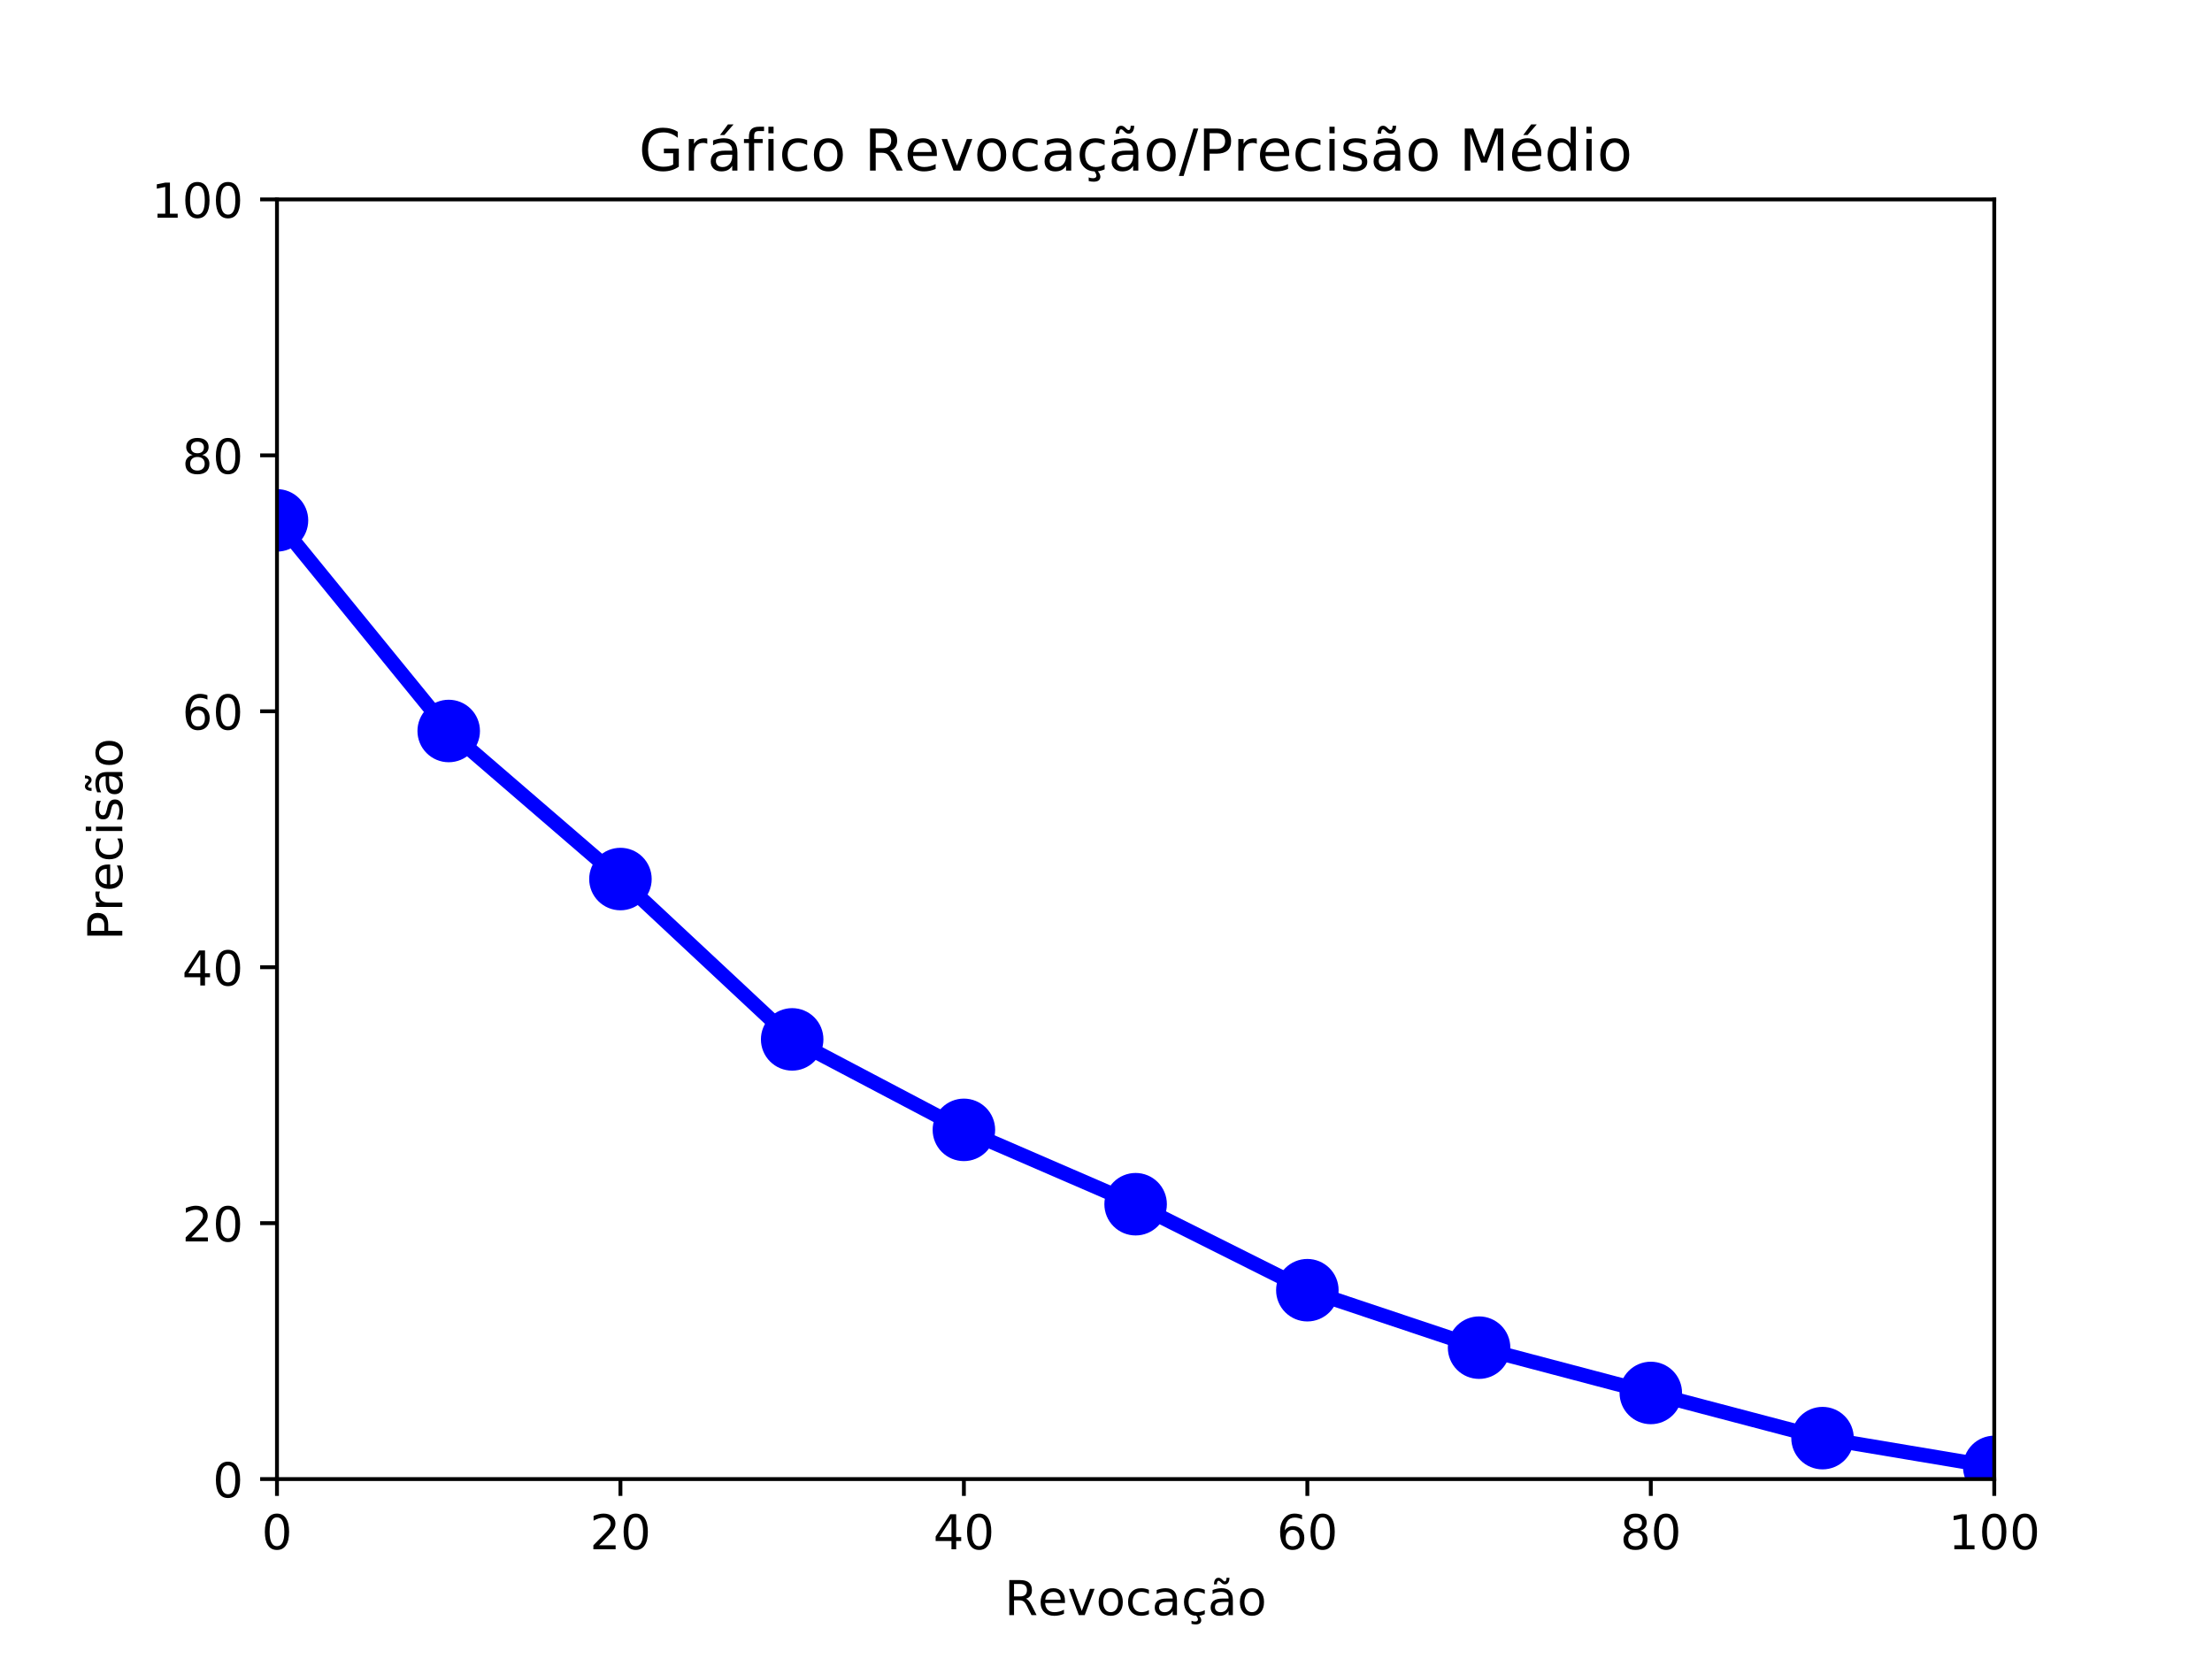
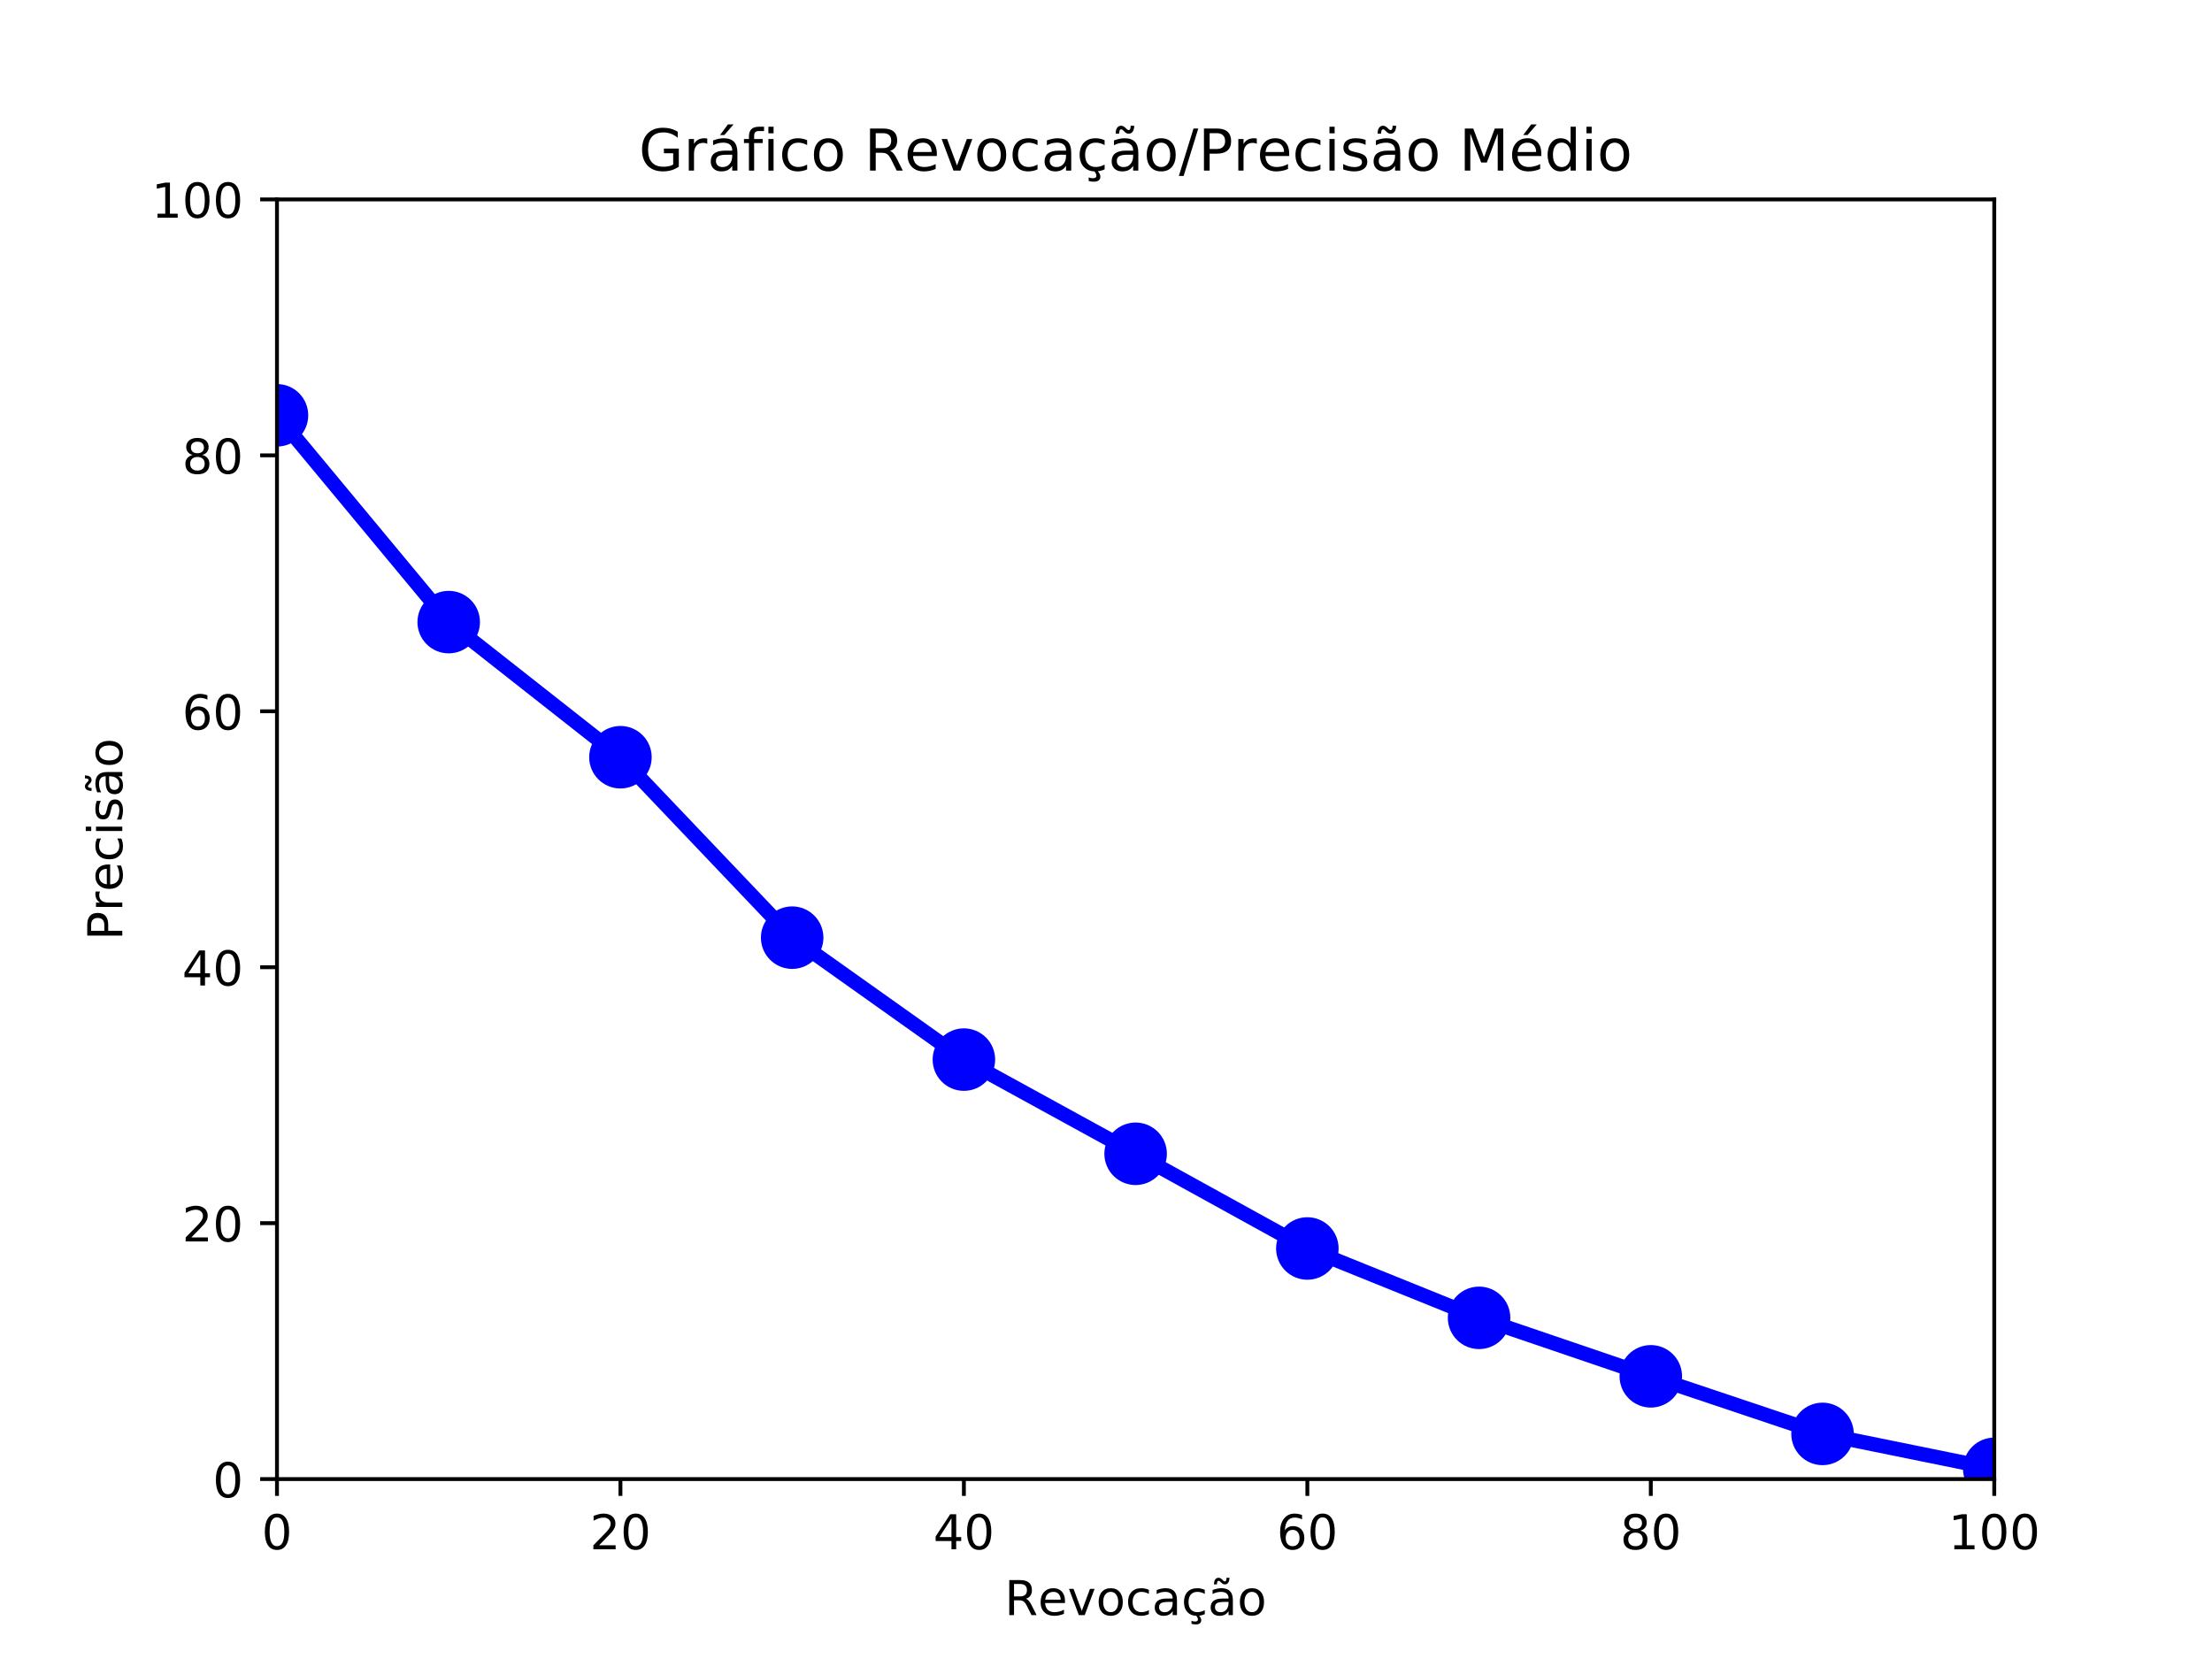
<svg xmlns="http://www.w3.org/2000/svg" xmlns:xlink="http://www.w3.org/1999/xlink" height="345pt" version="1.1" viewBox="0 0 460 345" width="460pt">
  <defs>
    <style type="text/css">
*{stroke-linecap:butt;stroke-linejoin:round;}
  </style>
  </defs>
  <g id="figure_1">
    <g id="patch_1">
      <path d="M 0 345.6  L 460.8 345.6  L 460.8 0  L 0 0  z " style="fill:#ffffff;" />
    </g>
    <g id="axes_1">
      <g id="patch_2">
        <path d="M 57.6 307.584  L 414.72 307.584  L 414.72 41.472  L 57.6 41.472  z " style="fill:#ffffff;" />
      </g>
      <g id="matplotlib.axis_1">
        <g id="xtick_1">
          <g id="line2d_1">
            <defs>
-               <path d="M 0 0  L 0 3.5  " id="m3cf147c934" style="stroke:#000000;stroke-width:0.8;" />
-             </defs>
-             <g>
-               <use style="stroke:#000000;stroke-width:0.8;" x="57.6" xlink:href="#m3cf147c934" y="307.584" />
+               <path d="M 0 0  L 0 3.5  " id="mc72043e629" style="stroke:#000000;stroke-width:0.8;" />
+             </defs>
+             <g>
+               <use style="stroke:#000000;stroke-width:0.8;" x="57.6" xlink:href="#mc72043e629" y="307.584" />
            </g>
          </g>
          <g id="text_1">
            <defs>
              <path d="M 31.781 66.406  Q 24.172 66.406 20.328 58.906  Q 16.5 51.422 16.5 36.375  Q 16.5 21.391 20.328 13.891  Q 24.172 6.391 31.781 6.391  Q 39.453 6.391 43.281 13.891  Q 47.125 21.391 47.125 36.375  Q 47.125 51.422 43.281 58.906  Q 39.453 66.406 31.781 66.406  z M 31.781 74.219  Q 44.047 74.219 50.516 64.516  Q 56.984 54.828 56.984 36.375  Q 56.984 17.969 50.516 8.266  Q 44.047 -1.422 31.781 -1.422  Q 19.531 -1.422 13.062 8.266  Q 6.594 17.969 6.594 36.375  Q 6.594 54.828 13.062 64.516  Q 19.531 74.219 31.781 74.219  z " id="DejaVuSans-30" />
            </defs>
            <g transform="translate(54.41875 322.1824)scale(0.1 -0.1)">
              <use xlink:href="#DejaVuSans-30" />
            </g>
          </g>
        </g>
        <g id="xtick_2">
          <g id="line2d_2">
            <g>
-               <use style="stroke:#000000;stroke-width:0.8;" x="129.024" xlink:href="#m3cf147c934" y="307.584" />
+               <use style="stroke:#000000;stroke-width:0.8;" x="129.024" xlink:href="#mc72043e629" y="307.584" />
            </g>
          </g>
          <g id="text_2">
            <defs>
              <path d="M 19.188 8.297  L 53.609 8.297  L 53.609 0  L 7.328 0  L 7.328 8.297  Q 12.938 14.109 22.625 23.891  Q 32.328 33.688 34.812 36.531  Q 39.547 41.844 41.422 45.531  Q 43.312 49.219 43.312 52.781  Q 43.312 58.594 39.234 62.25  Q 35.156 65.922 28.609 65.922  Q 23.969 65.922 18.812 64.312  Q 13.672 62.703 7.812 59.422  L 7.812 69.391  Q 13.766 71.781 18.938 73  Q 24.125 74.219 28.422 74.219  Q 39.75 74.219 46.484 68.547  Q 53.219 62.891 53.219 53.422  Q 53.219 48.922 51.531 44.891  Q 49.859 40.875 45.406 35.406  Q 44.188 33.984 37.641 27.219  Q 31.109 20.453 19.188 8.297  z " id="DejaVuSans-32" />
            </defs>
            <g transform="translate(122.6615 322.1824)scale(0.1 -0.1)">
              <use xlink:href="#DejaVuSans-32" />
              <use x="63.623" xlink:href="#DejaVuSans-30" />
            </g>
          </g>
        </g>
        <g id="xtick_3">
          <g id="line2d_3">
            <g>
-               <use style="stroke:#000000;stroke-width:0.8;" x="200.448" xlink:href="#m3cf147c934" y="307.584" />
+               <use style="stroke:#000000;stroke-width:0.8;" x="200.448" xlink:href="#mc72043e629" y="307.584" />
            </g>
          </g>
          <g id="text_3">
            <defs>
              <path d="M 37.797 64.312  L 12.891 25.391  L 37.797 25.391  z M 35.203 72.906  L 47.609 72.906  L 47.609 25.391  L 58.016 25.391  L 58.016 17.188  L 47.609 17.188  L 47.609 0  L 37.797 0  L 37.797 17.188  L 4.891 17.188  L 4.891 26.703  z " id="DejaVuSans-34" />
            </defs>
            <g transform="translate(194.0855 322.1824)scale(0.1 -0.1)">
              <use xlink:href="#DejaVuSans-34" />
              <use x="63.623" xlink:href="#DejaVuSans-30" />
            </g>
          </g>
        </g>
        <g id="xtick_4">
          <g id="line2d_4">
            <g>
-               <use style="stroke:#000000;stroke-width:0.8;" x="271.872" xlink:href="#m3cf147c934" y="307.584" />
+               <use style="stroke:#000000;stroke-width:0.8;" x="271.872" xlink:href="#mc72043e629" y="307.584" />
            </g>
          </g>
          <g id="text_4">
            <defs>
              <path d="M 33.016 40.375  Q 26.375 40.375 22.484 35.828  Q 18.609 31.297 18.609 23.391  Q 18.609 15.531 22.484 10.953  Q 26.375 6.391 33.016 6.391  Q 39.656 6.391 43.531 10.953  Q 47.406 15.531 47.406 23.391  Q 47.406 31.297 43.531 35.828  Q 39.656 40.375 33.016 40.375  z M 52.594 71.297  L 52.594 62.312  Q 48.875 64.062 45.094 64.984  Q 41.312 65.922 37.594 65.922  Q 27.828 65.922 22.672 59.328  Q 17.531 52.734 16.797 39.406  Q 19.672 43.656 24.016 45.922  Q 28.375 48.188 33.594 48.188  Q 44.578 48.188 50.953 41.516  Q 57.328 34.859 57.328 23.391  Q 57.328 12.156 50.688 5.359  Q 44.047 -1.422 33.016 -1.422  Q 20.359 -1.422 13.672 8.266  Q 6.984 17.969 6.984 36.375  Q 6.984 53.656 15.188 63.938  Q 23.391 74.219 37.203 74.219  Q 40.922 74.219 44.703 73.484  Q 48.484 72.75 52.594 71.297  z " id="DejaVuSans-36" />
            </defs>
            <g transform="translate(265.5095 322.1824)scale(0.1 -0.1)">
              <use xlink:href="#DejaVuSans-36" />
              <use x="63.623" xlink:href="#DejaVuSans-30" />
            </g>
          </g>
        </g>
        <g id="xtick_5">
          <g id="line2d_5">
            <g>
-               <use style="stroke:#000000;stroke-width:0.8;" x="343.296" xlink:href="#m3cf147c934" y="307.584" />
+               <use style="stroke:#000000;stroke-width:0.8;" x="343.296" xlink:href="#mc72043e629" y="307.584" />
            </g>
          </g>
          <g id="text_5">
            <defs>
              <path d="M 31.781 34.625  Q 24.75 34.625 20.719 30.859  Q 16.703 27.094 16.703 20.516  Q 16.703 13.922 20.719 10.156  Q 24.75 6.391 31.781 6.391  Q 38.812 6.391 42.859 10.172  Q 46.922 13.969 46.922 20.516  Q 46.922 27.094 42.891 30.859  Q 38.875 34.625 31.781 34.625  z M 21.922 38.812  Q 15.578 40.375 12.031 44.719  Q 8.5 49.078 8.5 55.328  Q 8.5 64.062 14.719 69.141  Q 20.953 74.219 31.781 74.219  Q 42.672 74.219 48.875 69.141  Q 55.078 64.062 55.078 55.328  Q 55.078 49.078 51.531 44.719  Q 48 40.375 41.703 38.812  Q 48.828 37.156 52.797 32.312  Q 56.781 27.484 56.781 20.516  Q 56.781 9.906 50.312 4.234  Q 43.844 -1.422 31.781 -1.422  Q 19.734 -1.422 13.25 4.234  Q 6.781 9.906 6.781 20.516  Q 6.781 27.484 10.781 32.312  Q 14.797 37.156 21.922 38.812  z M 18.312 54.391  Q 18.312 48.734 21.844 45.562  Q 25.391 42.391 31.781 42.391  Q 38.141 42.391 41.719 45.562  Q 45.312 48.734 45.312 54.391  Q 45.312 60.062 41.719 63.234  Q 38.141 66.406 31.781 66.406  Q 25.391 66.406 21.844 63.234  Q 18.312 60.062 18.312 54.391  z " id="DejaVuSans-38" />
            </defs>
            <g transform="translate(336.9335 322.1824)scale(0.1 -0.1)">
              <use xlink:href="#DejaVuSans-38" />
              <use x="63.623" xlink:href="#DejaVuSans-30" />
            </g>
          </g>
        </g>
        <g id="xtick_6">
          <g id="line2d_6">
            <g>
-               <use style="stroke:#000000;stroke-width:0.8;" x="414.72" xlink:href="#m3cf147c934" y="307.584" />
+               <use style="stroke:#000000;stroke-width:0.8;" x="414.72" xlink:href="#mc72043e629" y="307.584" />
            </g>
          </g>
          <g id="text_6">
            <defs>
              <path d="M 12.406 8.297  L 28.516 8.297  L 28.516 63.922  L 10.984 60.406  L 10.984 69.391  L 28.422 72.906  L 38.281 72.906  L 38.281 8.297  L 54.391 8.297  L 54.391 0  L 12.406 0  z " id="DejaVuSans-31" />
            </defs>
            <g transform="translate(405.1762 322.1824)scale(0.1 -0.1)">
              <use xlink:href="#DejaVuSans-31" />
              <use x="63.623" xlink:href="#DejaVuSans-30" />
              <use x="127.246" xlink:href="#DejaVuSans-30" />
            </g>
          </g>
        </g>
        <g id="text_7">
          <defs>
            <path d="M 44.391 34.188  Q 47.562 33.109 50.562 29.594  Q 53.562 26.078 56.594 19.922  L 66.609 0  L 56 0  L 46.688 18.703  Q 43.062 26.031 39.672 28.422  Q 36.281 30.812 30.422 30.812  L 19.672 30.812  L 19.672 0  L 9.812 0  L 9.812 72.906  L 32.078 72.906  Q 44.578 72.906 50.734 67.672  Q 56.891 62.453 56.891 51.906  Q 56.891 45.016 53.688 40.469  Q 50.484 35.938 44.391 34.188  z M 19.672 64.797  L 19.672 38.922  L 32.078 38.922  Q 39.203 38.922 42.844 42.219  Q 46.484 45.516 46.484 51.906  Q 46.484 58.297 42.844 61.547  Q 39.203 64.797 32.078 64.797  z " id="DejaVuSans-52" />
            <path d="M 56.203 29.594  L 56.203 25.203  L 14.891 25.203  Q 15.484 15.922 20.484 11.062  Q 25.484 6.203 34.422 6.203  Q 39.594 6.203 44.453 7.469  Q 49.312 8.734 54.109 11.281  L 54.109 2.781  Q 49.266 0.734 44.188 -0.344  Q 39.109 -1.422 33.891 -1.422  Q 20.797 -1.422 13.156 6.188  Q 5.516 13.812 5.516 26.812  Q 5.516 40.234 12.766 48.109  Q 20.016 56 32.328 56  Q 43.359 56 49.781 48.891  Q 56.203 41.797 56.203 29.594  z M 47.219 32.234  Q 47.125 39.594 43.094 43.984  Q 39.062 48.391 32.422 48.391  Q 24.906 48.391 20.391 44.141  Q 15.875 39.891 15.188 32.172  z " id="DejaVuSans-65" />
            <path d="M 2.984 54.688  L 12.5 54.688  L 29.594 8.797  L 46.688 54.688  L 56.203 54.688  L 35.688 0  L 23.484 0  z " id="DejaVuSans-76" />
            <path d="M 30.609 48.391  Q 23.391 48.391 19.188 42.75  Q 14.984 37.109 14.984 27.297  Q 14.984 17.484 19.156 11.844  Q 23.344 6.203 30.609 6.203  Q 37.797 6.203 41.984 11.859  Q 46.188 17.531 46.188 27.297  Q 46.188 37.016 41.984 42.703  Q 37.797 48.391 30.609 48.391  z M 30.609 56  Q 42.328 56 49.016 48.375  Q 55.719 40.766 55.719 27.297  Q 55.719 13.875 49.016 6.219  Q 42.328 -1.422 30.609 -1.422  Q 18.844 -1.422 12.172 6.219  Q 5.516 13.875 5.516 27.297  Q 5.516 40.766 12.172 48.375  Q 18.844 56 30.609 56  z " id="DejaVuSans-6f" />
            <path d="M 48.781 52.594  L 48.781 44.188  Q 44.969 46.297 41.141 47.344  Q 37.312 48.391 33.406 48.391  Q 24.656 48.391 19.812 42.844  Q 14.984 37.312 14.984 27.297  Q 14.984 17.281 19.812 11.734  Q 24.656 6.203 33.406 6.203  Q 37.312 6.203 41.141 7.25  Q 44.969 8.297 48.781 10.406  L 48.781 2.094  Q 45.016 0.344 40.984 -0.531  Q 36.969 -1.422 32.422 -1.422  Q 20.062 -1.422 12.781 6.344  Q 5.516 14.109 5.516 27.297  Q 5.516 40.672 12.859 48.328  Q 20.219 56 33.016 56  Q 37.156 56 41.109 55.141  Q 45.062 54.297 48.781 52.594  z " id="DejaVuSans-63" />
            <path d="M 34.281 27.484  Q 23.391 27.484 19.188 25  Q 14.984 22.516 14.984 16.5  Q 14.984 11.719 18.141 8.906  Q 21.297 6.109 26.703 6.109  Q 34.188 6.109 38.703 11.406  Q 43.219 16.703 43.219 25.484  L 43.219 27.484  z M 52.203 31.203  L 52.203 0  L 43.219 0  L 43.219 8.297  Q 40.141 3.328 35.547 0.953  Q 30.953 -1.422 24.312 -1.422  Q 15.922 -1.422 10.953 3.297  Q 6 8.016 6 15.922  Q 6 25.141 12.172 29.828  Q 18.359 34.516 30.609 34.516  L 43.219 34.516  L 43.219 35.406  Q 43.219 41.609 39.141 45  Q 35.062 48.391 27.688 48.391  Q 23 48.391 18.547 47.266  Q 14.109 46.141 10.016 43.891  L 10.016 52.203  Q 14.938 54.109 19.578 55.047  Q 24.219 56 28.609 56  Q 40.484 56 46.344 49.844  Q 52.203 43.703 52.203 31.203  z " id="DejaVuSans-61" />
            <path d="M 48.781 52.594  L 48.781 44.188  Q 44.969 46.297 41.141 47.344  Q 37.312 48.391 33.406 48.391  Q 24.656 48.391 19.812 42.844  Q 14.984 37.312 14.984 27.297  Q 14.984 17.281 19.812 11.734  Q 24.656 6.203 33.406 6.203  Q 37.312 6.203 41.141 7.25  Q 44.969 8.297 48.781 10.406  L 48.781 2.094  Q 45.016 0.344 40.984 -0.531  Q 36.969 -1.422 32.422 -1.422  Q 20.062 -1.422 12.781 6.344  Q 5.516 14.109 5.516 27.297  Q 5.516 40.672 12.859 48.328  Q 20.219 56 33.016 56  Q 37.156 56 41.109 55.141  Q 45.062 54.297 48.781 52.594  z M 36.109 0  Q 38.781 -3.031 40.094 -5.594  Q 41.422 -8.156 41.422 -10.5  Q 41.422 -14.844 38.484 -17.062  Q 35.562 -19.281 29.797 -19.281  Q 27.562 -19.281 25.438 -18.984  Q 23.312 -18.703 21.203 -18.109  L 21.203 -11.719  Q 22.875 -12.547 24.672 -12.906  Q 26.484 -13.281 28.781 -13.281  Q 31.656 -13.281 33.125 -12.109  Q 34.594 -10.938 34.594 -8.688  Q 34.594 -7.234 33.531 -5.109  Q 32.484 -2.984 30.297 0  z " id="DejaVuSans-e7" />
            <path d="M 34.281 27.484  Q 23.391 27.484 19.188 25  Q 14.984 22.516 14.984 16.5  Q 14.984 11.719 18.141 8.906  Q 21.297 6.109 26.703 6.109  Q 34.188 6.109 38.703 11.406  Q 43.219 16.703 43.219 25.484  L 43.219 27.484  z M 52.203 31.203  L 52.203 0  L 43.219 0  L 43.219 8.297  Q 40.141 3.328 35.547 0.953  Q 30.953 -1.422 24.312 -1.422  Q 15.922 -1.422 10.953 3.297  Q 6 8.016 6 15.922  Q 6 25.141 12.172 29.828  Q 18.359 34.516 30.609 34.516  L 43.219 34.516  L 43.219 35.406  Q 43.219 41.609 39.141 45  Q 35.062 48.391 27.688 48.391  Q 23 48.391 18.547 47.266  Q 14.109 46.141 10.016 43.891  L 10.016 52.203  Q 14.938 54.109 19.578 55.047  Q 24.219 56 28.609 56  Q 40.484 56 46.344 49.844  Q 52.203 43.703 52.203 31.203  z M 28.812 66.891  L 26.016 69.578  Q 24.953 70.562 24.141 71.016  Q 23.344 71.484 22.703 71.484  Q 20.844 71.484 19.969 69.703  Q 19.094 67.922 18.984 63.922  L 12.891 63.922  Q 12.984 70.516 15.469 74.094  Q 17.969 77.688 22.406 77.688  Q 24.266 77.688 25.828 77  Q 27.391 76.312 29.203 74.703  L 31.984 72.016  Q 33.047 71.047 33.859 70.578  Q 34.672 70.125 35.297 70.125  Q 37.156 70.125 38.031 71.906  Q 38.906 73.688 39.016 77.688  L 45.109 77.688  Q 45.016 71.094 42.516 67.5  Q 40.031 63.922 35.594 63.922  Q 33.734 63.922 32.172 64.594  Q 30.609 65.281 28.812 66.891  z " id="DejaVuSans-e3" />
          </defs>
          <g transform="translate(208.9077 335.8793)scale(0.1 -0.1)">
            <use xlink:href="#DejaVuSans-52" />
            <use x="69.42" xlink:href="#DejaVuSans-65" />
            <use x="130.943" xlink:href="#DejaVuSans-76" />
            <use x="190.123" xlink:href="#DejaVuSans-6f" />
            <use x="251.305" xlink:href="#DejaVuSans-63" />
            <use x="306.285" xlink:href="#DejaVuSans-61" />
            <use x="367.564" xlink:href="#DejaVuSans-e7" />
            <use x="422.545" xlink:href="#DejaVuSans-e3" />
            <use x="483.824" xlink:href="#DejaVuSans-6f" />
          </g>
        </g>
      </g>
      <g id="matplotlib.axis_2">
        <g id="ytick_1">
          <g id="line2d_7">
            <defs>
-               <path d="M 0 0  L -3.5 0  " id="mdb58ca5672" style="stroke:#000000;stroke-width:0.8;" />
-             </defs>
-             <g>
-               <use style="stroke:#000000;stroke-width:0.8;" x="57.6" xlink:href="#mdb58ca5672" y="307.584" />
+               <path d="M 0 0  L -3.5 0  " id="mdaf1bb8925" style="stroke:#000000;stroke-width:0.8;" />
+             </defs>
+             <g>
+               <use style="stroke:#000000;stroke-width:0.8;" x="57.6" xlink:href="#mdaf1bb8925" y="307.584" />
            </g>
          </g>
          <g id="text_8">
            <g transform="translate(44.2375 311.3832)scale(0.1 -0.1)">
              <use xlink:href="#DejaVuSans-30" />
            </g>
          </g>
        </g>
        <g id="ytick_2">
          <g id="line2d_8">
            <g>
-               <use style="stroke:#000000;stroke-width:0.8;" x="57.6" xlink:href="#mdb58ca5672" y="254.362" />
+               <use style="stroke:#000000;stroke-width:0.8;" x="57.6" xlink:href="#mdaf1bb8925" y="254.362" />
            </g>
          </g>
          <g id="text_9">
            <g transform="translate(37.875 258.1608)scale(0.1 -0.1)">
              <use xlink:href="#DejaVuSans-32" />
              <use x="63.623" xlink:href="#DejaVuSans-30" />
            </g>
          </g>
        </g>
        <g id="ytick_3">
          <g id="line2d_9">
            <g>
-               <use style="stroke:#000000;stroke-width:0.8;" x="57.6" xlink:href="#mdb58ca5672" y="201.139" />
+               <use style="stroke:#000000;stroke-width:0.8;" x="57.6" xlink:href="#mdaf1bb8925" y="201.139" />
            </g>
          </g>
          <g id="text_10">
            <g transform="translate(37.875 204.9384)scale(0.1 -0.1)">
              <use xlink:href="#DejaVuSans-34" />
              <use x="63.623" xlink:href="#DejaVuSans-30" />
            </g>
          </g>
        </g>
        <g id="ytick_4">
          <g id="line2d_10">
            <g>
-               <use style="stroke:#000000;stroke-width:0.8;" x="57.6" xlink:href="#mdb58ca5672" y="147.917" />
+               <use style="stroke:#000000;stroke-width:0.8;" x="57.6" xlink:href="#mdaf1bb8925" y="147.917" />
            </g>
          </g>
          <g id="text_11">
            <g transform="translate(37.875 151.716)scale(0.1 -0.1)">
              <use xlink:href="#DejaVuSans-36" />
              <use x="63.623" xlink:href="#DejaVuSans-30" />
            </g>
          </g>
        </g>
        <g id="ytick_5">
          <g id="line2d_11">
            <g>
-               <use style="stroke:#000000;stroke-width:0.8;" x="57.6" xlink:href="#mdb58ca5672" y="94.694" />
+               <use style="stroke:#000000;stroke-width:0.8;" x="57.6" xlink:href="#mdaf1bb8925" y="94.694" />
            </g>
          </g>
          <g id="text_12">
            <g transform="translate(37.875 98.49362)scale(0.1 -0.1)">
              <use xlink:href="#DejaVuSans-38" />
              <use x="63.623" xlink:href="#DejaVuSans-30" />
            </g>
          </g>
        </g>
        <g id="ytick_6">
          <g id="line2d_12">
            <g>
-               <use style="stroke:#000000;stroke-width:0.8;" x="57.6" xlink:href="#mdb58ca5672" y="41.472" />
+               <use style="stroke:#000000;stroke-width:0.8;" x="57.6" xlink:href="#mdaf1bb8925" y="41.472" />
            </g>
          </g>
          <g id="text_13">
            <g transform="translate(31.5125 45.27122)scale(0.1 -0.1)">
              <use xlink:href="#DejaVuSans-31" />
              <use x="63.623" xlink:href="#DejaVuSans-30" />
              <use x="127.246" xlink:href="#DejaVuSans-30" />
            </g>
          </g>
        </g>
        <g id="text_14">
          <defs>
            <path d="M 19.672 64.797  L 19.672 37.406  L 32.078 37.406  Q 38.969 37.406 42.719 40.969  Q 46.484 44.531 46.484 51.125  Q 46.484 57.672 42.719 61.234  Q 38.969 64.797 32.078 64.797  z M 9.812 72.906  L 32.078 72.906  Q 44.344 72.906 50.609 67.359  Q 56.891 61.812 56.891 51.125  Q 56.891 40.328 50.609 34.812  Q 44.344 29.297 32.078 29.297  L 19.672 29.297  L 19.672 0  L 9.812 0  z " id="DejaVuSans-50" />
            <path d="M 41.109 46.297  Q 39.594 47.172 37.812 47.578  Q 36.031 48 33.891 48  Q 26.266 48 22.188 43.047  Q 18.109 38.094 18.109 28.812  L 18.109 0  L 9.078 0  L 9.078 54.688  L 18.109 54.688  L 18.109 46.188  Q 20.953 51.172 25.484 53.578  Q 30.031 56 36.531 56  Q 37.453 56 38.578 55.875  Q 39.703 55.766 41.062 55.516  z " id="DejaVuSans-72" />
            <path d="M 9.422 54.688  L 18.406 54.688  L 18.406 0  L 9.422 0  z M 9.422 75.984  L 18.406 75.984  L 18.406 64.594  L 9.422 64.594  z " id="DejaVuSans-69" />
            <path d="M 44.281 53.078  L 44.281 44.578  Q 40.484 46.531 36.375 47.5  Q 32.281 48.484 27.875 48.484  Q 21.188 48.484 17.844 46.438  Q 14.5 44.391 14.5 40.281  Q 14.5 37.156 16.891 35.375  Q 19.281 33.594 26.516 31.984  L 29.594 31.297  Q 39.156 29.25 43.188 25.516  Q 47.219 21.781 47.219 15.094  Q 47.219 7.469 41.188 3.016  Q 35.156 -1.422 24.609 -1.422  Q 20.219 -1.422 15.453 -0.562  Q 10.688 0.297 5.422 2  L 5.422 11.281  Q 10.406 8.688 15.234 7.391  Q 20.062 6.109 24.812 6.109  Q 31.156 6.109 34.562 8.281  Q 37.984 10.453 37.984 14.406  Q 37.984 18.062 35.516 20.016  Q 33.062 21.969 24.703 23.781  L 21.578 24.516  Q 13.234 26.266 9.516 29.906  Q 5.812 33.547 5.812 39.891  Q 5.812 47.609 11.281 51.797  Q 16.75 56 26.812 56  Q 31.781 56 36.172 55.266  Q 40.578 54.547 44.281 53.078  z " id="DejaVuSans-73" />
          </defs>
          <g transform="translate(25.43281 195.5389)rotate(-90)scale(0.1 -0.1)">
            <use xlink:href="#DejaVuSans-50" />
            <use x="60.287" xlink:href="#DejaVuSans-72" />
            <use x="101.369" xlink:href="#DejaVuSans-65" />
            <use x="162.893" xlink:href="#DejaVuSans-63" />
            <use x="217.873" xlink:href="#DejaVuSans-69" />
            <use x="245.656" xlink:href="#DejaVuSans-73" />
            <use x="297.756" xlink:href="#DejaVuSans-e3" />
            <use x="359.035" xlink:href="#DejaVuSans-6f" />
          </g>
        </g>
      </g>
      <g id="line2d_13">
-         <path clip-path="url(#pd50931d78a)" d="M 57.6 108.213  L 93.312 152.015  L 129.024 182.804  L 164.736 216.148  L 200.448 234.962  L 236.16 250.423  L 271.872 268.306  L 307.584 280.254  L 343.296 289.675  L 379.008 299.068  L 414.72 305.056  " style="fill:none;stroke:#0000ff;stroke-linecap:square;stroke-width:3;" />
+         <path clip-path="url(#p9d5498a338)" d="M 57.6 86.365  L 93.312 129.369  L 129.024 157.47  L 164.736 194.992  L 200.448 220.352  L 236.16 239.938  L 271.872 259.631  L 307.584 274.054  L 343.296 286.215  L 379.008 298.19  L 414.72 305.455  " style="fill:none;stroke:#0000ff;stroke-linecap:square;stroke-width:3;" />
        <defs>
-           <path d="M 0 3  C 0.796 3 1.559 2.684 2.121 2.121  C 2.684 1.559 3 0.796 3 0  C 3 -0.796 2.684 -1.559 2.121 -2.121  C 1.559 -2.684 0.796 -3 0 -3  C -0.796 -3 -1.559 -2.684 -2.121 -2.121  C -2.684 -1.559 -3 -0.796 -3 0  C -3 0.796 -2.684 1.559 -2.121 2.121  C -1.559 2.684 -0.796 3 0 3  z " id="mb5ad11d93a" style="stroke:#0000ff;stroke-width:7;" />
+           <path d="M 0 3  C 0.796 3 1.559 2.684 2.121 2.121  C 2.684 1.559 3 0.796 3 0  C 3 -0.796 2.684 -1.559 2.121 -2.121  C 1.559 -2.684 0.796 -3 0 -3  C -0.796 -3 -1.559 -2.684 -2.121 -2.121  C -2.684 -1.559 -3 -0.796 -3 0  C -3 0.796 -2.684 1.559 -2.121 2.121  C -1.559 2.684 -0.796 3 0 3  z " id="mb4b2d43168" style="stroke:#0000ff;stroke-width:7;" />
        </defs>
-         <g clip-path="url(#pd50931d78a)">
-           <use style="fill:#0000ff;stroke:#0000ff;stroke-width:7;" x="57.6" xlink:href="#mb5ad11d93a" y="108.213" />
-           <use style="fill:#0000ff;stroke:#0000ff;stroke-width:7;" x="93.312" xlink:href="#mb5ad11d93a" y="152.015" />
-           <use style="fill:#0000ff;stroke:#0000ff;stroke-width:7;" x="129.024" xlink:href="#mb5ad11d93a" y="182.804" />
-           <use style="fill:#0000ff;stroke:#0000ff;stroke-width:7;" x="164.736" xlink:href="#mb5ad11d93a" y="216.148" />
-           <use style="fill:#0000ff;stroke:#0000ff;stroke-width:7;" x="200.448" xlink:href="#mb5ad11d93a" y="234.962" />
-           <use style="fill:#0000ff;stroke:#0000ff;stroke-width:7;" x="236.16" xlink:href="#mb5ad11d93a" y="250.423" />
-           <use style="fill:#0000ff;stroke:#0000ff;stroke-width:7;" x="271.872" xlink:href="#mb5ad11d93a" y="268.306" />
-           <use style="fill:#0000ff;stroke:#0000ff;stroke-width:7;" x="307.584" xlink:href="#mb5ad11d93a" y="280.254" />
-           <use style="fill:#0000ff;stroke:#0000ff;stroke-width:7;" x="343.296" xlink:href="#mb5ad11d93a" y="289.675" />
-           <use style="fill:#0000ff;stroke:#0000ff;stroke-width:7;" x="379.008" xlink:href="#mb5ad11d93a" y="299.068" />
-           <use style="fill:#0000ff;stroke:#0000ff;stroke-width:7;" x="414.72" xlink:href="#mb5ad11d93a" y="305.056" />
+         <g clip-path="url(#p9d5498a338)">
+           <use style="fill:#0000ff;stroke:#0000ff;stroke-width:7;" x="57.6" xlink:href="#mb4b2d43168" y="86.365" />
+           <use style="fill:#0000ff;stroke:#0000ff;stroke-width:7;" x="93.312" xlink:href="#mb4b2d43168" y="129.369" />
+           <use style="fill:#0000ff;stroke:#0000ff;stroke-width:7;" x="129.024" xlink:href="#mb4b2d43168" y="157.47" />
+           <use style="fill:#0000ff;stroke:#0000ff;stroke-width:7;" x="164.736" xlink:href="#mb4b2d43168" y="194.992" />
+           <use style="fill:#0000ff;stroke:#0000ff;stroke-width:7;" x="200.448" xlink:href="#mb4b2d43168" y="220.352" />
+           <use style="fill:#0000ff;stroke:#0000ff;stroke-width:7;" x="236.16" xlink:href="#mb4b2d43168" y="239.938" />
+           <use style="fill:#0000ff;stroke:#0000ff;stroke-width:7;" x="271.872" xlink:href="#mb4b2d43168" y="259.631" />
+           <use style="fill:#0000ff;stroke:#0000ff;stroke-width:7;" x="307.584" xlink:href="#mb4b2d43168" y="274.054" />
+           <use style="fill:#0000ff;stroke:#0000ff;stroke-width:7;" x="343.296" xlink:href="#mb4b2d43168" y="286.215" />
+           <use style="fill:#0000ff;stroke:#0000ff;stroke-width:7;" x="379.008" xlink:href="#mb4b2d43168" y="298.19" />
+           <use style="fill:#0000ff;stroke:#0000ff;stroke-width:7;" x="414.72" xlink:href="#mb4b2d43168" y="305.455" />
        </g>
      </g>
      <g id="patch_3">
        <path d="M 57.6 307.584  L 57.6 41.472  " style="fill:none;stroke:#000000;stroke-linecap:square;stroke-linejoin:miter;stroke-width:0.8;" />
      </g>
      <g id="patch_4">
        <path d="M 414.72 307.584  L 414.72 41.472  " style="fill:none;stroke:#000000;stroke-linecap:square;stroke-linejoin:miter;stroke-width:0.8;" />
      </g>
      <g id="patch_5">
        <path d="M 57.6 307.584  L 414.72 307.584  " style="fill:none;stroke:#000000;stroke-linecap:square;stroke-linejoin:miter;stroke-width:0.8;" />
      </g>
      <g id="patch_6">
        <path d="M 57.6 41.472  L 414.72 41.472  " style="fill:none;stroke:#000000;stroke-linecap:square;stroke-linejoin:miter;stroke-width:0.8;" />
      </g>
      <g id="text_15">
        <defs>
          <path d="M 59.516 10.406  L 59.516 29.984  L 43.406 29.984  L 43.406 38.094  L 69.281 38.094  L 69.281 6.781  Q 63.578 2.734 56.688 0.656  Q 49.812 -1.422 42 -1.422  Q 24.906 -1.422 15.25 8.562  Q 5.609 18.562 5.609 36.375  Q 5.609 54.25 15.25 64.234  Q 24.906 74.219 42 74.219  Q 49.125 74.219 55.547 72.453  Q 61.969 70.703 67.391 67.281  L 67.391 56.781  Q 61.922 61.422 55.766 63.766  Q 49.609 66.109 42.828 66.109  Q 29.438 66.109 22.719 58.641  Q 16.016 51.172 16.016 36.375  Q 16.016 21.625 22.719 14.156  Q 29.438 6.688 42.828 6.688  Q 48.047 6.688 52.141 7.594  Q 56.25 8.5 59.516 10.406  z " id="DejaVuSans-47" />
          <path d="M 34.281 27.484  Q 23.391 27.484 19.188 25  Q 14.984 22.516 14.984 16.5  Q 14.984 11.719 18.141 8.906  Q 21.297 6.109 26.703 6.109  Q 34.188 6.109 38.703 11.406  Q 43.219 16.703 43.219 25.484  L 43.219 27.484  z M 52.203 31.203  L 52.203 0  L 43.219 0  L 43.219 8.297  Q 40.141 3.328 35.547 0.953  Q 30.953 -1.422 24.312 -1.422  Q 15.922 -1.422 10.953 3.297  Q 6 8.016 6 15.922  Q 6 25.141 12.172 29.828  Q 18.359 34.516 30.609 34.516  L 43.219 34.516  L 43.219 35.406  Q 43.219 41.609 39.141 45  Q 35.062 48.391 27.688 48.391  Q 23 48.391 18.547 47.266  Q 14.109 46.141 10.016 43.891  L 10.016 52.203  Q 14.938 54.109 19.578 55.047  Q 24.219 56 28.609 56  Q 40.484 56 46.344 49.844  Q 52.203 43.703 52.203 31.203  z M 35.781 79.984  L 45.5 79.984  L 29.594 61.625  L 22.109 61.625  z " id="DejaVuSans-e1" />
          <path d="M 37.109 75.984  L 37.109 68.5  L 28.516 68.5  Q 23.688 68.5 21.797 66.547  Q 19.922 64.594 19.922 59.516  L 19.922 54.688  L 34.719 54.688  L 34.719 47.703  L 19.922 47.703  L 19.922 0  L 10.891 0  L 10.891 47.703  L 2.297 47.703  L 2.297 54.688  L 10.891 54.688  L 10.891 58.5  Q 10.891 67.625 15.141 71.797  Q 19.391 75.984 28.609 75.984  z " id="DejaVuSans-66" />
          <path id="DejaVuSans-20" />
          <path d="M 25.391 72.906  L 33.688 72.906  L 8.297 -9.281  L 0 -9.281  z " id="DejaVuSans-2f" />
          <path d="M 9.812 72.906  L 24.516 72.906  L 43.109 23.297  L 61.812 72.906  L 76.516 72.906  L 76.516 0  L 66.891 0  L 66.891 64.016  L 48.094 14.016  L 38.188 14.016  L 19.391 64.016  L 19.391 0  L 9.812 0  z " id="DejaVuSans-4d" />
          <path d="M 56.203 29.594  L 56.203 25.203  L 14.891 25.203  Q 15.484 15.922 20.484 11.062  Q 25.484 6.203 34.422 6.203  Q 39.594 6.203 44.453 7.469  Q 49.312 8.734 54.109 11.281  L 54.109 2.781  Q 49.266 0.734 44.188 -0.344  Q 39.109 -1.422 33.891 -1.422  Q 20.797 -1.422 13.156 6.188  Q 5.516 13.812 5.516 26.812  Q 5.516 40.234 12.766 48.109  Q 20.016 56 32.328 56  Q 43.359 56 49.781 48.891  Q 56.203 41.797 56.203 29.594  z M 47.219 32.234  Q 47.125 39.594 43.094 43.984  Q 39.062 48.391 32.422 48.391  Q 24.906 48.391 20.391 44.141  Q 15.875 39.891 15.188 32.172  z M 38.531 79.984  L 48.25 79.984  L 32.344 61.625  L 24.859 61.625  z " id="DejaVuSans-e9" />
          <path d="M 45.406 46.391  L 45.406 75.984  L 54.391 75.984  L 54.391 0  L 45.406 0  L 45.406 8.203  Q 42.578 3.328 38.25 0.953  Q 33.938 -1.422 27.875 -1.422  Q 17.969 -1.422 11.734 6.484  Q 5.516 14.406 5.516 27.297  Q 5.516 40.188 11.734 48.094  Q 17.969 56 27.875 56  Q 33.938 56 38.25 53.625  Q 42.578 51.266 45.406 46.391  z M 14.797 27.297  Q 14.797 17.391 18.875 11.75  Q 22.953 6.109 30.078 6.109  Q 37.203 6.109 41.297 11.75  Q 45.406 17.391 45.406 27.297  Q 45.406 37.203 41.297 42.844  Q 37.203 48.484 30.078 48.484  Q 22.953 48.484 18.875 42.844  Q 14.797 37.203 14.797 27.297  z " id="DejaVuSans-64" />
        </defs>
        <g transform="translate(132.8512 35.472)scale(0.12 -0.12)">
          <use xlink:href="#DejaVuSans-47" />
          <use x="77.49" xlink:href="#DejaVuSans-72" />
          <use x="118.604" xlink:href="#DejaVuSans-e1" />
          <use x="179.883" xlink:href="#DejaVuSans-66" />
          <use x="215.088" xlink:href="#DejaVuSans-69" />
          <use x="242.871" xlink:href="#DejaVuSans-63" />
          <use x="297.852" xlink:href="#DejaVuSans-6f" />
          <use x="359.033" xlink:href="#DejaVuSans-20" />
          <use x="390.82" xlink:href="#DejaVuSans-52" />
          <use x="460.24" xlink:href="#DejaVuSans-65" />
          <use x="521.764" xlink:href="#DejaVuSans-76" />
          <use x="580.943" xlink:href="#DejaVuSans-6f" />
          <use x="642.125" xlink:href="#DejaVuSans-63" />
          <use x="697.105" xlink:href="#DejaVuSans-61" />
          <use x="758.385" xlink:href="#DejaVuSans-e7" />
          <use x="813.365" xlink:href="#DejaVuSans-e3" />
          <use x="874.645" xlink:href="#DejaVuSans-6f" />
          <use x="935.826" xlink:href="#DejaVuSans-2f" />
          <use x="969.518" xlink:href="#DejaVuSans-50" />
          <use x="1029.805" xlink:href="#DejaVuSans-72" />
          <use x="1070.887" xlink:href="#DejaVuSans-65" />
          <use x="1132.41" xlink:href="#DejaVuSans-63" />
          <use x="1187.391" xlink:href="#DejaVuSans-69" />
          <use x="1215.174" xlink:href="#DejaVuSans-73" />
          <use x="1267.273" xlink:href="#DejaVuSans-e3" />
          <use x="1328.553" xlink:href="#DejaVuSans-6f" />
          <use x="1389.734" xlink:href="#DejaVuSans-20" />
          <use x="1421.521" xlink:href="#DejaVuSans-4d" />
          <use x="1507.801" xlink:href="#DejaVuSans-e9" />
          <use x="1569.324" xlink:href="#DejaVuSans-64" />
          <use x="1632.801" xlink:href="#DejaVuSans-69" />
          <use x="1660.584" xlink:href="#DejaVuSans-6f" />
        </g>
      </g>
    </g>
  </g>
  <defs>
-     <clipPath id="pd50931d78a">
+     <clipPath id="p9d5498a338">
      <rect height="266.112" width="357.12" x="57.6" y="41.472" />
    </clipPath>
  </defs>
</svg>
